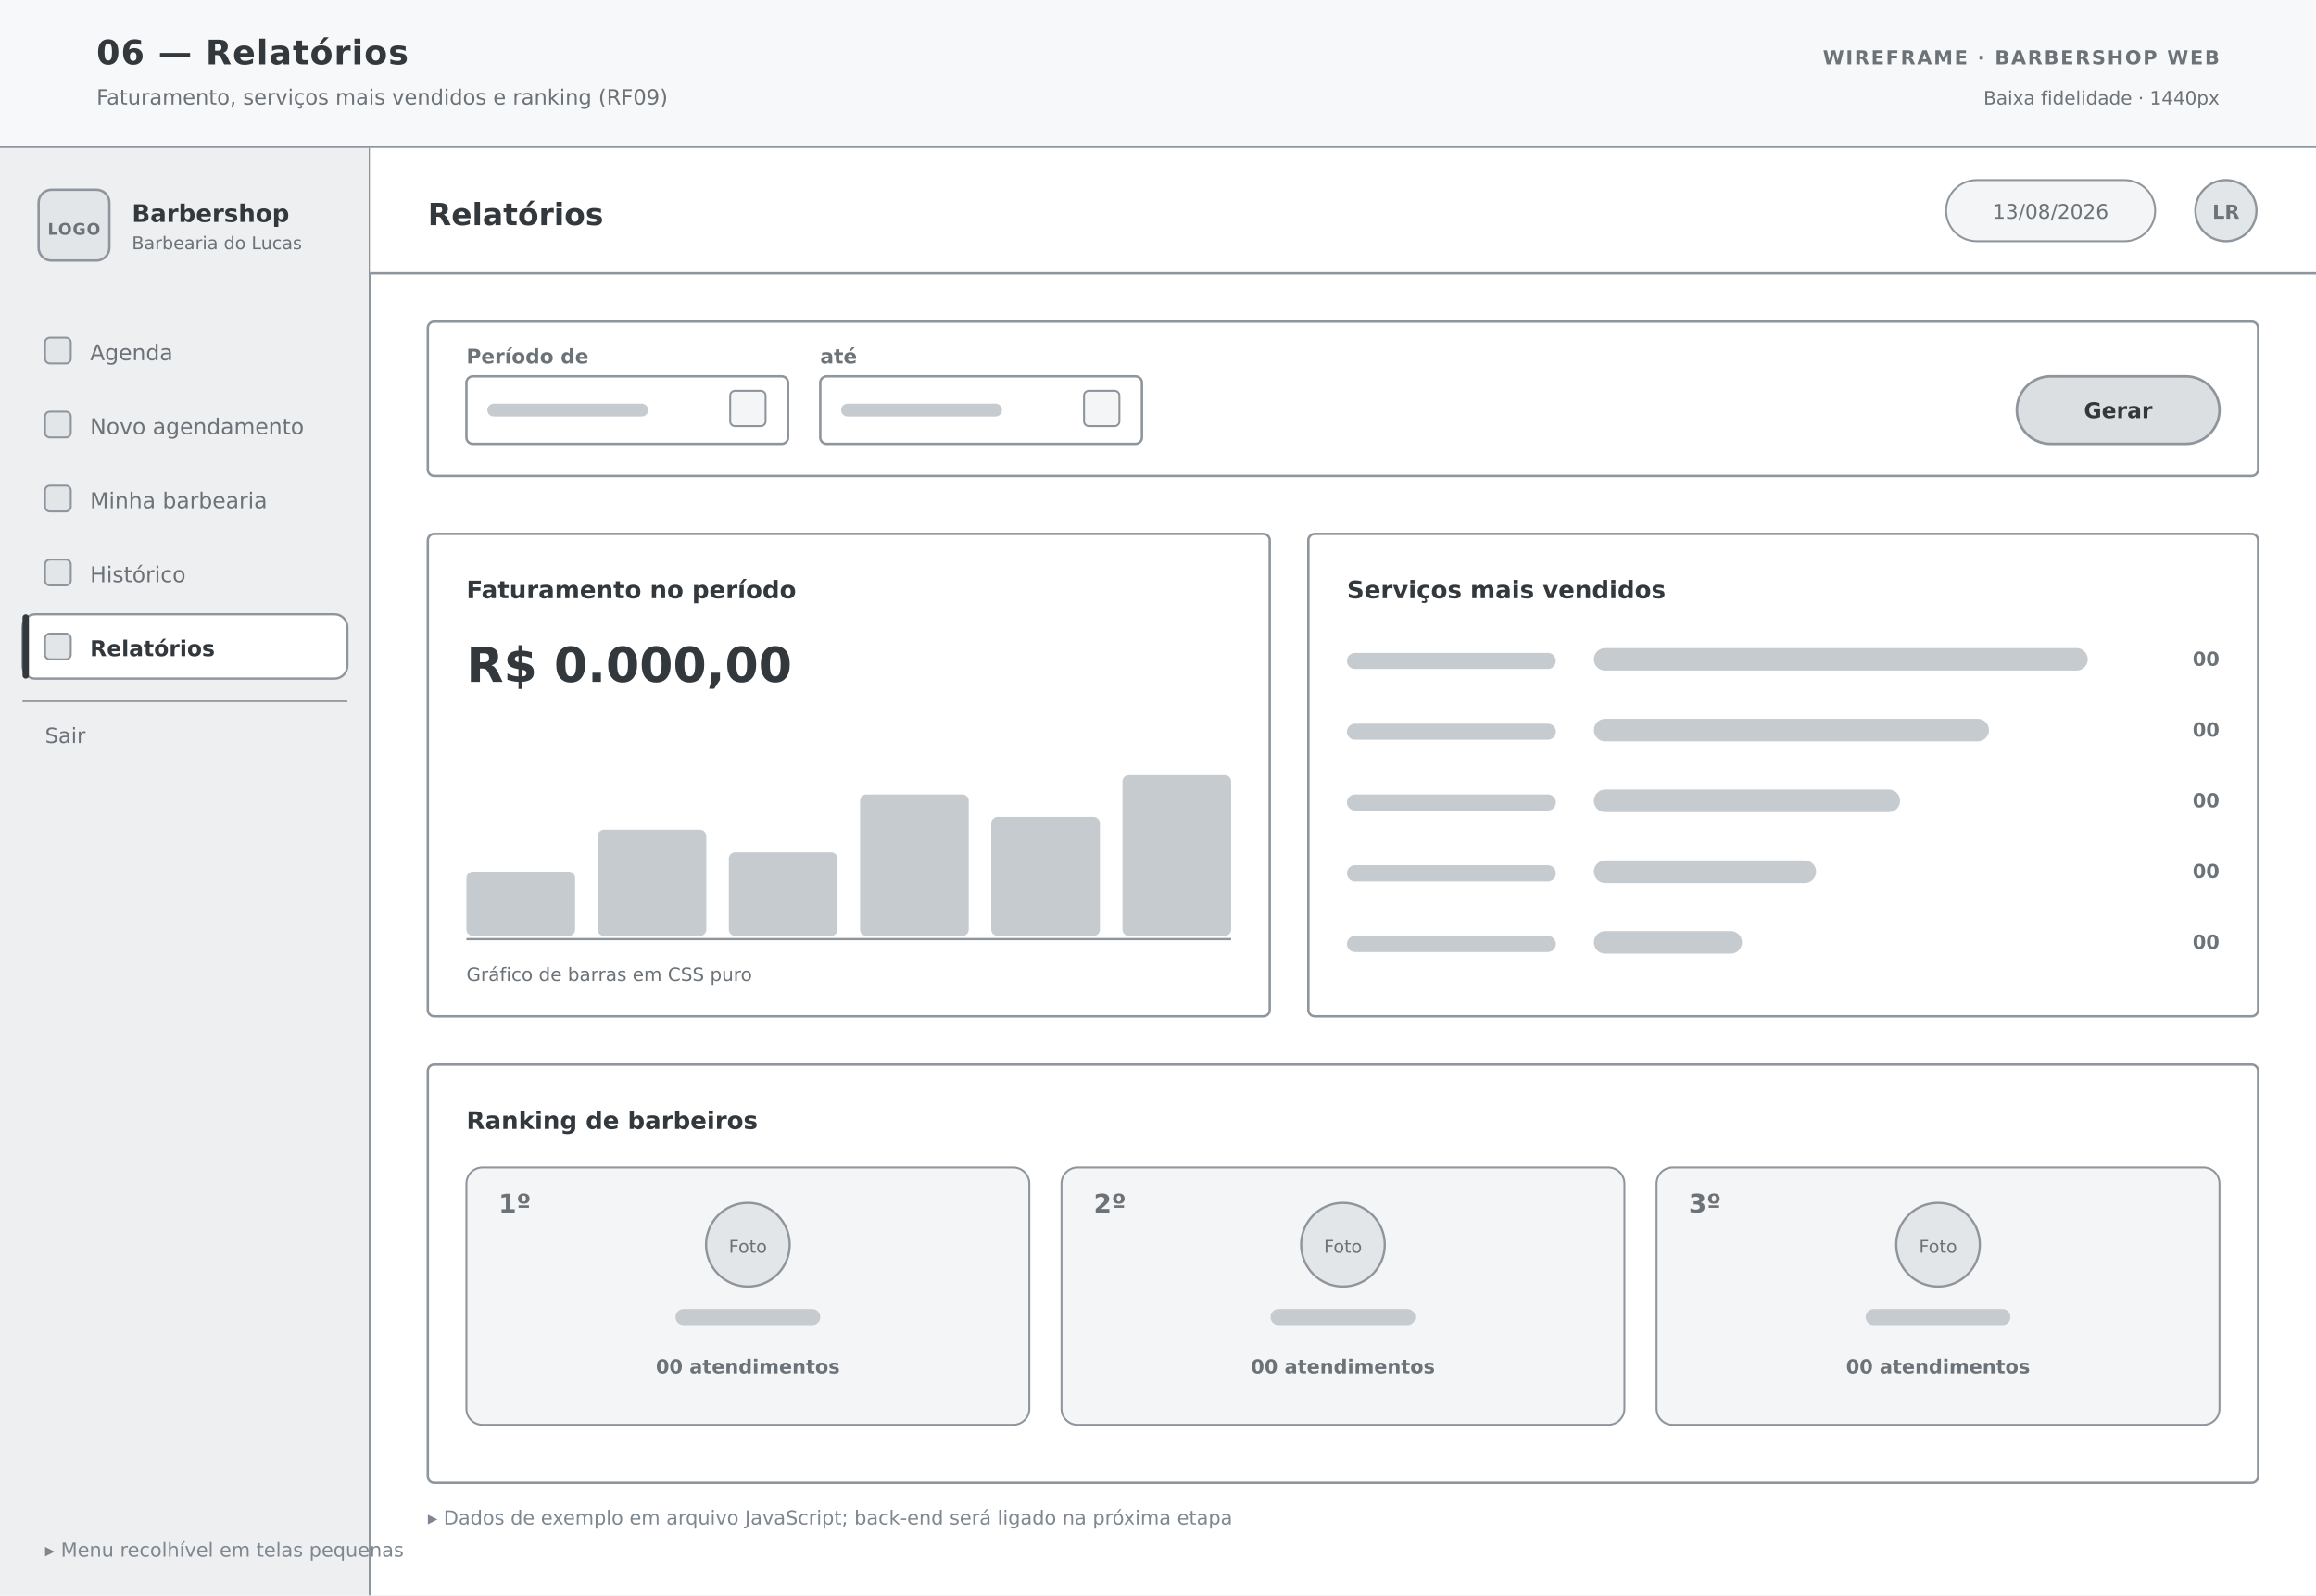
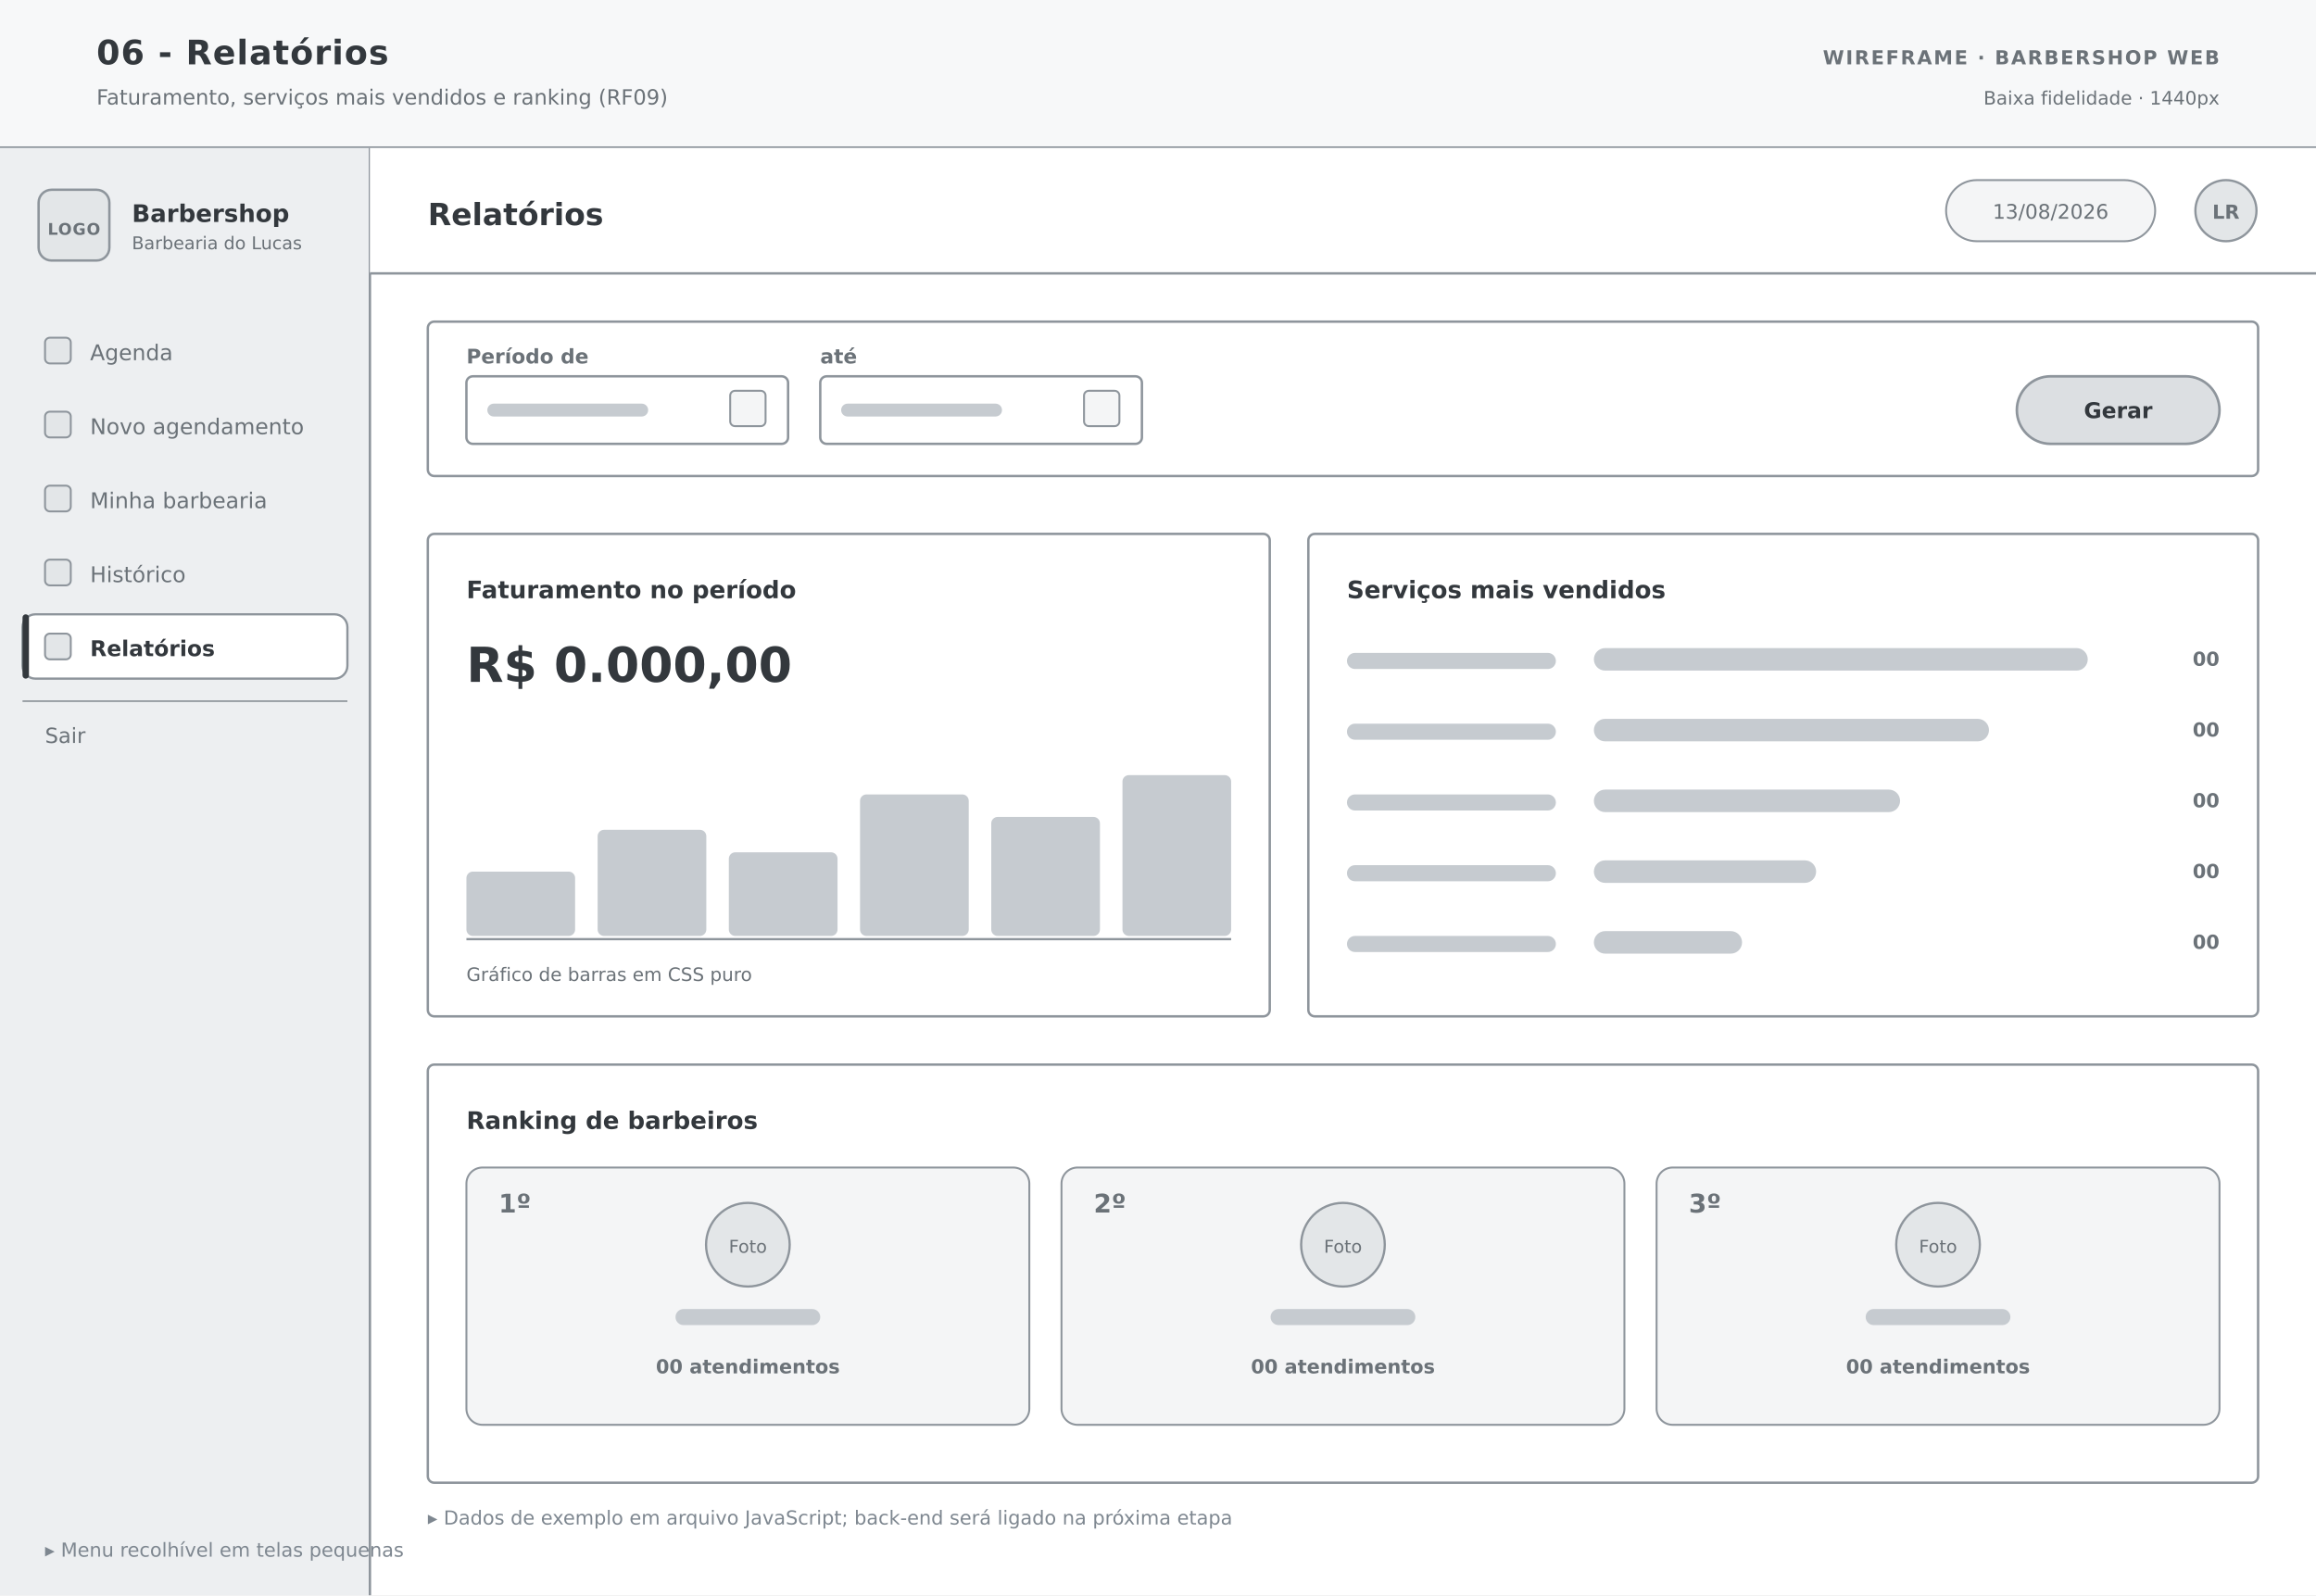
<svg xmlns="http://www.w3.org/2000/svg" width="1440" height="992" viewBox="0 0 1440 992">
  <rect width="1440" height="992" fill="#FFFFFF" />
  <rect x="0" y="0" width="1440" height="92" rx="0" fill="#F7F8F9" />
-   <text x="60" y="40" font-family="DejaVu Sans, Arial, sans-serif" font-size="21" font-weight="bold" fill="#33383D" text-anchor="start" letter-spacing="0.6">06 — Relatórios</text>
+   <text x="60" y="40" font-family="DejaVu Sans, Arial, sans-serif" font-size="21" font-weight="bold" fill="#33383D" text-anchor="start" letter-spacing="0.6">06 - Relatórios</text>
  <text x="60" y="65" font-family="DejaVu Sans, Arial, sans-serif" font-size="13" font-weight="normal" fill="#6B7278" text-anchor="start" letter-spacing="0">Faturamento, serviços mais vendidos e ranking (RF09)</text>
  <text x="1380" y="40" font-family="DejaVu Sans, Arial, sans-serif" font-size="12" font-weight="bold" fill="#6B7278" text-anchor="end" letter-spacing="1">WIREFRAME · BARBERSHOP WEB</text>
  <text x="1380" y="65" font-family="DejaVu Sans, Arial, sans-serif" font-size="11.5" font-weight="normal" fill="#6B7278" text-anchor="end" letter-spacing="0">Baixa fidelidade · 1440px</text>
  <line x1="0" y1="92" x2="1440" y2="92" stroke="#8E959C" stroke-width="2" />
  <rect x="0" y="92" width="230" height="900" rx="0" fill="#EDEFF1" />
  <line x1="230" y1="92" x2="230" y2="992" stroke="#8E959C" stroke-width="1.5" />
  <rect x="24" y="118" width="44" height="44" rx="8" fill="#E3E6E8" stroke="#8E959C" stroke-width="1.5" />
  <text x="46" y="146" font-family="DejaVu Sans, Arial, sans-serif" font-size="10" font-weight="bold" fill="#6B7278" text-anchor="middle" letter-spacing="0.5">LOGO</text>
  <text x="82" y="138" font-family="DejaVu Sans, Arial, sans-serif" font-size="15" font-weight="bold" fill="#33383D" text-anchor="start" letter-spacing="0">Barbershop</text>
  <text x="82" y="155" font-family="DejaVu Sans, Arial, sans-serif" font-size="11" font-weight="normal" fill="#6B7278" text-anchor="start" letter-spacing="0">Barbearia do Lucas</text>
  <rect x="28" y="210" width="16" height="16" rx="3" fill="#E3E6E8" stroke="#8E959C" stroke-width="1.2" />
  <text x="56" y="224" font-family="DejaVu Sans, Arial, sans-serif" font-size="13.5" font-weight="normal" fill="#6B7278" text-anchor="start" letter-spacing="0">Agenda</text>
  <rect x="28" y="256" width="16" height="16" rx="3" fill="#E3E6E8" stroke="#8E959C" stroke-width="1.2" />
  <text x="56" y="270" font-family="DejaVu Sans, Arial, sans-serif" font-size="13.5" font-weight="normal" fill="#6B7278" text-anchor="start" letter-spacing="0">Novo agendamento</text>
  <rect x="28" y="302" width="16" height="16" rx="3" fill="#E3E6E8" stroke="#8E959C" stroke-width="1.2" />
  <text x="56" y="316" font-family="DejaVu Sans, Arial, sans-serif" font-size="13.5" font-weight="normal" fill="#6B7278" text-anchor="start" letter-spacing="0">Minha barbearia</text>
  <rect x="28" y="348" width="16" height="16" rx="3" fill="#E3E6E8" stroke="#8E959C" stroke-width="1.2" />
  <text x="56" y="362" font-family="DejaVu Sans, Arial, sans-serif" font-size="13.5" font-weight="normal" fill="#6B7278" text-anchor="start" letter-spacing="0">Histórico</text>
  <rect x="14" y="382" width="202" height="40" rx="8" fill="#FFFFFF" stroke="#8E959C" stroke-width="1.4" />
  <rect x="14" y="382" width="4" height="40" rx="2" fill="#33383D" />
  <rect x="28" y="394" width="16" height="16" rx="3" fill="#E3E6E8" stroke="#8E959C" stroke-width="1.2" />
  <text x="56" y="408" font-family="DejaVu Sans, Arial, sans-serif" font-size="13.5" font-weight="bold" fill="#33383D" text-anchor="start" letter-spacing="0">Relatórios</text>
  <line x1="14" y1="436" x2="216" y2="436" stroke="#8E959C" stroke-width="1" />
  <text x="28" y="462" font-family="DejaVu Sans, Arial, sans-serif" font-size="13" font-weight="normal" fill="#6B7278" text-anchor="start" letter-spacing="0">Sair</text>
  <text x="28" y="968" font-family="DejaVu Sans, Arial, sans-serif" font-size="12" font-weight="normal" fill="#7E8790" text-anchor="start" letter-spacing="0">▸ Menu recolhível em telas pequenas</text>
  <rect x="230" y="92" width="1210" height="78" rx="0" fill="#FFFFFF" />
  <line x1="230" y1="170" x2="1440" y2="170" stroke="#8E959C" stroke-width="1.5" />
  <text x="266" y="140" font-family="DejaVu Sans, Arial, sans-serif" font-size="19" font-weight="bold" fill="#33383D" text-anchor="start" letter-spacing="0">Relatórios</text>
  <rect x="1210" y="112" width="130" height="38" rx="19" fill="#F4F5F6" stroke="#8E959C" stroke-width="1.2" />
  <text x="1275" y="136" font-family="DejaVu Sans, Arial, sans-serif" font-size="12.5" font-weight="normal" fill="#6B7278" text-anchor="middle" letter-spacing="0">13/08/2026</text>
  <circle cx="1384" cy="131" r="19" fill="#E3E6E8" stroke="#8E959C" stroke-width="1.4" />
  <text x="1384" y="136" font-family="DejaVu Sans, Arial, sans-serif" font-size="12" font-weight="bold" fill="#6B7278" text-anchor="middle" letter-spacing="0">LR</text>
  <rect x="266" y="200" width="1138" height="96" rx="4" fill="#FFFFFF" stroke="#8E959C" stroke-width="1.5" />
  <text x="290" y="226" font-family="DejaVu Sans, Arial, sans-serif" font-size="12.5" font-weight="bold" fill="#6B7278" text-anchor="start" letter-spacing="0">Período de</text>
  <rect x="290" y="234" width="200" height="42" rx="4" fill="#FFFFFF" stroke="#8E959C" stroke-width="1.5" />
  <rect x="454" y="243" width="22" height="22" rx="3" fill="#F4F5F6" stroke="#8E959C" stroke-width="1.2" />
  <rect x="303" y="251" width="100" height="8" rx="4" fill="#C6CBD0" />
  <text x="510" y="226" font-family="DejaVu Sans, Arial, sans-serif" font-size="12.5" font-weight="bold" fill="#6B7278" text-anchor="start" letter-spacing="0">até</text>
  <rect x="510" y="234" width="200" height="42" rx="4" fill="#FFFFFF" stroke="#8E959C" stroke-width="1.5" />
  <rect x="674" y="243" width="22" height="22" rx="3" fill="#F4F5F6" stroke="#8E959C" stroke-width="1.2" />
  <rect x="523" y="251" width="100" height="8" rx="4" fill="#C6CBD0" />
  <rect x="1254" y="234" width="126" height="42" rx="21" fill="#DCDFE2" stroke="#8E959C" stroke-width="1.6" />
  <text x="1317" y="260" font-family="DejaVu Sans, Arial, sans-serif" font-size="13.5" font-weight="bold" fill="#33383D" text-anchor="middle" letter-spacing="0">Gerar</text>
  <rect x="266" y="332" width="523.48" height="300" rx="4" fill="#FFFFFF" stroke="#8E959C" stroke-width="1.5" />
  <text x="290" y="372" font-family="DejaVu Sans, Arial, sans-serif" font-size="15" font-weight="bold" fill="#33383D" text-anchor="start" letter-spacing="0">Faturamento no período</text>
  <text x="290" y="424" font-family="DejaVu Sans, Arial, sans-serif" font-size="30" font-weight="bold" fill="#33383D" text-anchor="start" letter-spacing="0">R$ 0.000,00</text>
  <rect x="290" y="542" width="67.58" height="40" rx="4" fill="#C6CBD0" />
  <rect x="371.58" y="516" width="67.58" height="66" rx="4" fill="#C6CBD0" />
  <rect x="453.16" y="530" width="67.58" height="52" rx="4" fill="#C6CBD0" />
  <rect x="534.74" y="494" width="67.58" height="88" rx="4" fill="#C6CBD0" />
  <rect x="616.32" y="508" width="67.58" height="74" rx="4" fill="#C6CBD0" />
  <rect x="697.9" y="482" width="67.58" height="100" rx="4" fill="#C6CBD0" />
  <line x1="290" y1="584" x2="765.48" y2="584" stroke="#8E959C" stroke-width="1.4" />
  <text x="290" y="610" font-family="DejaVu Sans, Arial, sans-serif" font-size="11.5" font-weight="normal" fill="#6B7278" text-anchor="start" letter-spacing="0">Gráfico de barras em CSS puro</text>
  <rect x="813.48" y="332" width="590.52" height="300" rx="4" fill="#FFFFFF" stroke="#8E959C" stroke-width="1.5" />
  <text x="837.48" y="372" font-family="DejaVu Sans, Arial, sans-serif" font-size="15" font-weight="bold" fill="#33383D" text-anchor="start" letter-spacing="0">Serviços mais vendidos</text>
  <rect x="837.48" y="406" width="129.914" height="10" rx="5" fill="#C6CBD0" />
  <rect x="991.015" y="403" width="307.07" height="14" rx="7" fill="#C6CBD0" />
  <text x="1380" y="414" font-family="DejaVu Sans, Arial, sans-serif" font-size="12" font-weight="bold" fill="#6B7278" text-anchor="end" letter-spacing="0">00</text>
  <rect x="837.48" y="450" width="129.914" height="10" rx="5" fill="#C6CBD0" />
  <rect x="991.015" y="447" width="245.656" height="14" rx="7" fill="#C6CBD0" />
  <text x="1380" y="458" font-family="DejaVu Sans, Arial, sans-serif" font-size="12" font-weight="bold" fill="#6B7278" text-anchor="end" letter-spacing="0">00</text>
  <rect x="837.48" y="494" width="129.914" height="10" rx="5" fill="#C6CBD0" />
  <rect x="991.015" y="491" width="190.384" height="14" rx="7" fill="#C6CBD0" />
  <text x="1380" y="502" font-family="DejaVu Sans, Arial, sans-serif" font-size="12" font-weight="bold" fill="#6B7278" text-anchor="end" letter-spacing="0">00</text>
  <rect x="837.48" y="538" width="129.914" height="10" rx="5" fill="#C6CBD0" />
  <rect x="991.015" y="535" width="138.182" height="14" rx="7" fill="#C6CBD0" />
  <text x="1380" y="546" font-family="DejaVu Sans, Arial, sans-serif" font-size="12" font-weight="bold" fill="#6B7278" text-anchor="end" letter-spacing="0">00</text>
  <rect x="837.48" y="582" width="129.914" height="10" rx="5" fill="#C6CBD0" />
  <rect x="991.015" y="579" width="92.121" height="14" rx="7" fill="#C6CBD0" />
  <text x="1380" y="590" font-family="DejaVu Sans, Arial, sans-serif" font-size="12" font-weight="bold" fill="#6B7278" text-anchor="end" letter-spacing="0">00</text>
  <rect x="266" y="662" width="1138" height="260" rx="4" fill="#FFFFFF" stroke="#8E959C" stroke-width="1.5" />
  <text x="290" y="702" font-family="DejaVu Sans, Arial, sans-serif" font-size="15" font-weight="bold" fill="#33383D" text-anchor="start" letter-spacing="0">Ranking de barbeiros</text>
  <rect x="290" y="726" width="350" height="160" rx="10" fill="#F4F5F6" stroke="#8E959C" stroke-width="1.2" />
  <circle cx="465" cy="774" r="26" fill="#E3E6E8" stroke="#8E959C" stroke-width="1.4" />
  <text x="465" y="779" font-family="DejaVu Sans, Arial, sans-serif" font-size="11" font-weight="normal" fill="#6B7278" text-anchor="middle" letter-spacing="0">Foto</text>
  <rect x="420" y="814" width="90" height="10" rx="5" fill="#C6CBD0" />
  <text x="465" y="854" font-family="DejaVu Sans, Arial, sans-serif" font-size="12" font-weight="bold" fill="#6B7278" text-anchor="middle" letter-spacing="0">00 atendimentos</text>
  <text x="310" y="754" font-family="DejaVu Sans, Arial, sans-serif" font-size="16" font-weight="bold" fill="#6B7278" text-anchor="start" letter-spacing="0">1º</text>
  <rect x="660" y="726" width="350" height="160" rx="10" fill="#F4F5F6" stroke="#8E959C" stroke-width="1.2" />
  <circle cx="835" cy="774" r="26" fill="#E3E6E8" stroke="#8E959C" stroke-width="1.4" />
  <text x="835" y="779" font-family="DejaVu Sans, Arial, sans-serif" font-size="11" font-weight="normal" fill="#6B7278" text-anchor="middle" letter-spacing="0">Foto</text>
  <rect x="790" y="814" width="90" height="10" rx="5" fill="#C6CBD0" />
  <text x="835" y="854" font-family="DejaVu Sans, Arial, sans-serif" font-size="12" font-weight="bold" fill="#6B7278" text-anchor="middle" letter-spacing="0">00 atendimentos</text>
  <text x="680" y="754" font-family="DejaVu Sans, Arial, sans-serif" font-size="16" font-weight="bold" fill="#6B7278" text-anchor="start" letter-spacing="0">2º</text>
  <rect x="1030" y="726" width="350" height="160" rx="10" fill="#F4F5F6" stroke="#8E959C" stroke-width="1.2" />
  <circle cx="1205" cy="774" r="26" fill="#E3E6E8" stroke="#8E959C" stroke-width="1.4" />
  <text x="1205" y="779" font-family="DejaVu Sans, Arial, sans-serif" font-size="11" font-weight="normal" fill="#6B7278" text-anchor="middle" letter-spacing="0">Foto</text>
  <rect x="1160" y="814" width="90" height="10" rx="5" fill="#C6CBD0" />
  <text x="1205" y="854" font-family="DejaVu Sans, Arial, sans-serif" font-size="12" font-weight="bold" fill="#6B7278" text-anchor="middle" letter-spacing="0">00 atendimentos</text>
  <text x="1050" y="754" font-family="DejaVu Sans, Arial, sans-serif" font-size="16" font-weight="bold" fill="#6B7278" text-anchor="start" letter-spacing="0">3º</text>
  <text x="266" y="948" font-family="DejaVu Sans, Arial, sans-serif" font-size="12" font-weight="normal" fill="#7E8790" text-anchor="start" letter-spacing="0">▸ Dados de exemplo em arquivo JavaScript; back-end será ligado na próxima etapa</text>
</svg>
